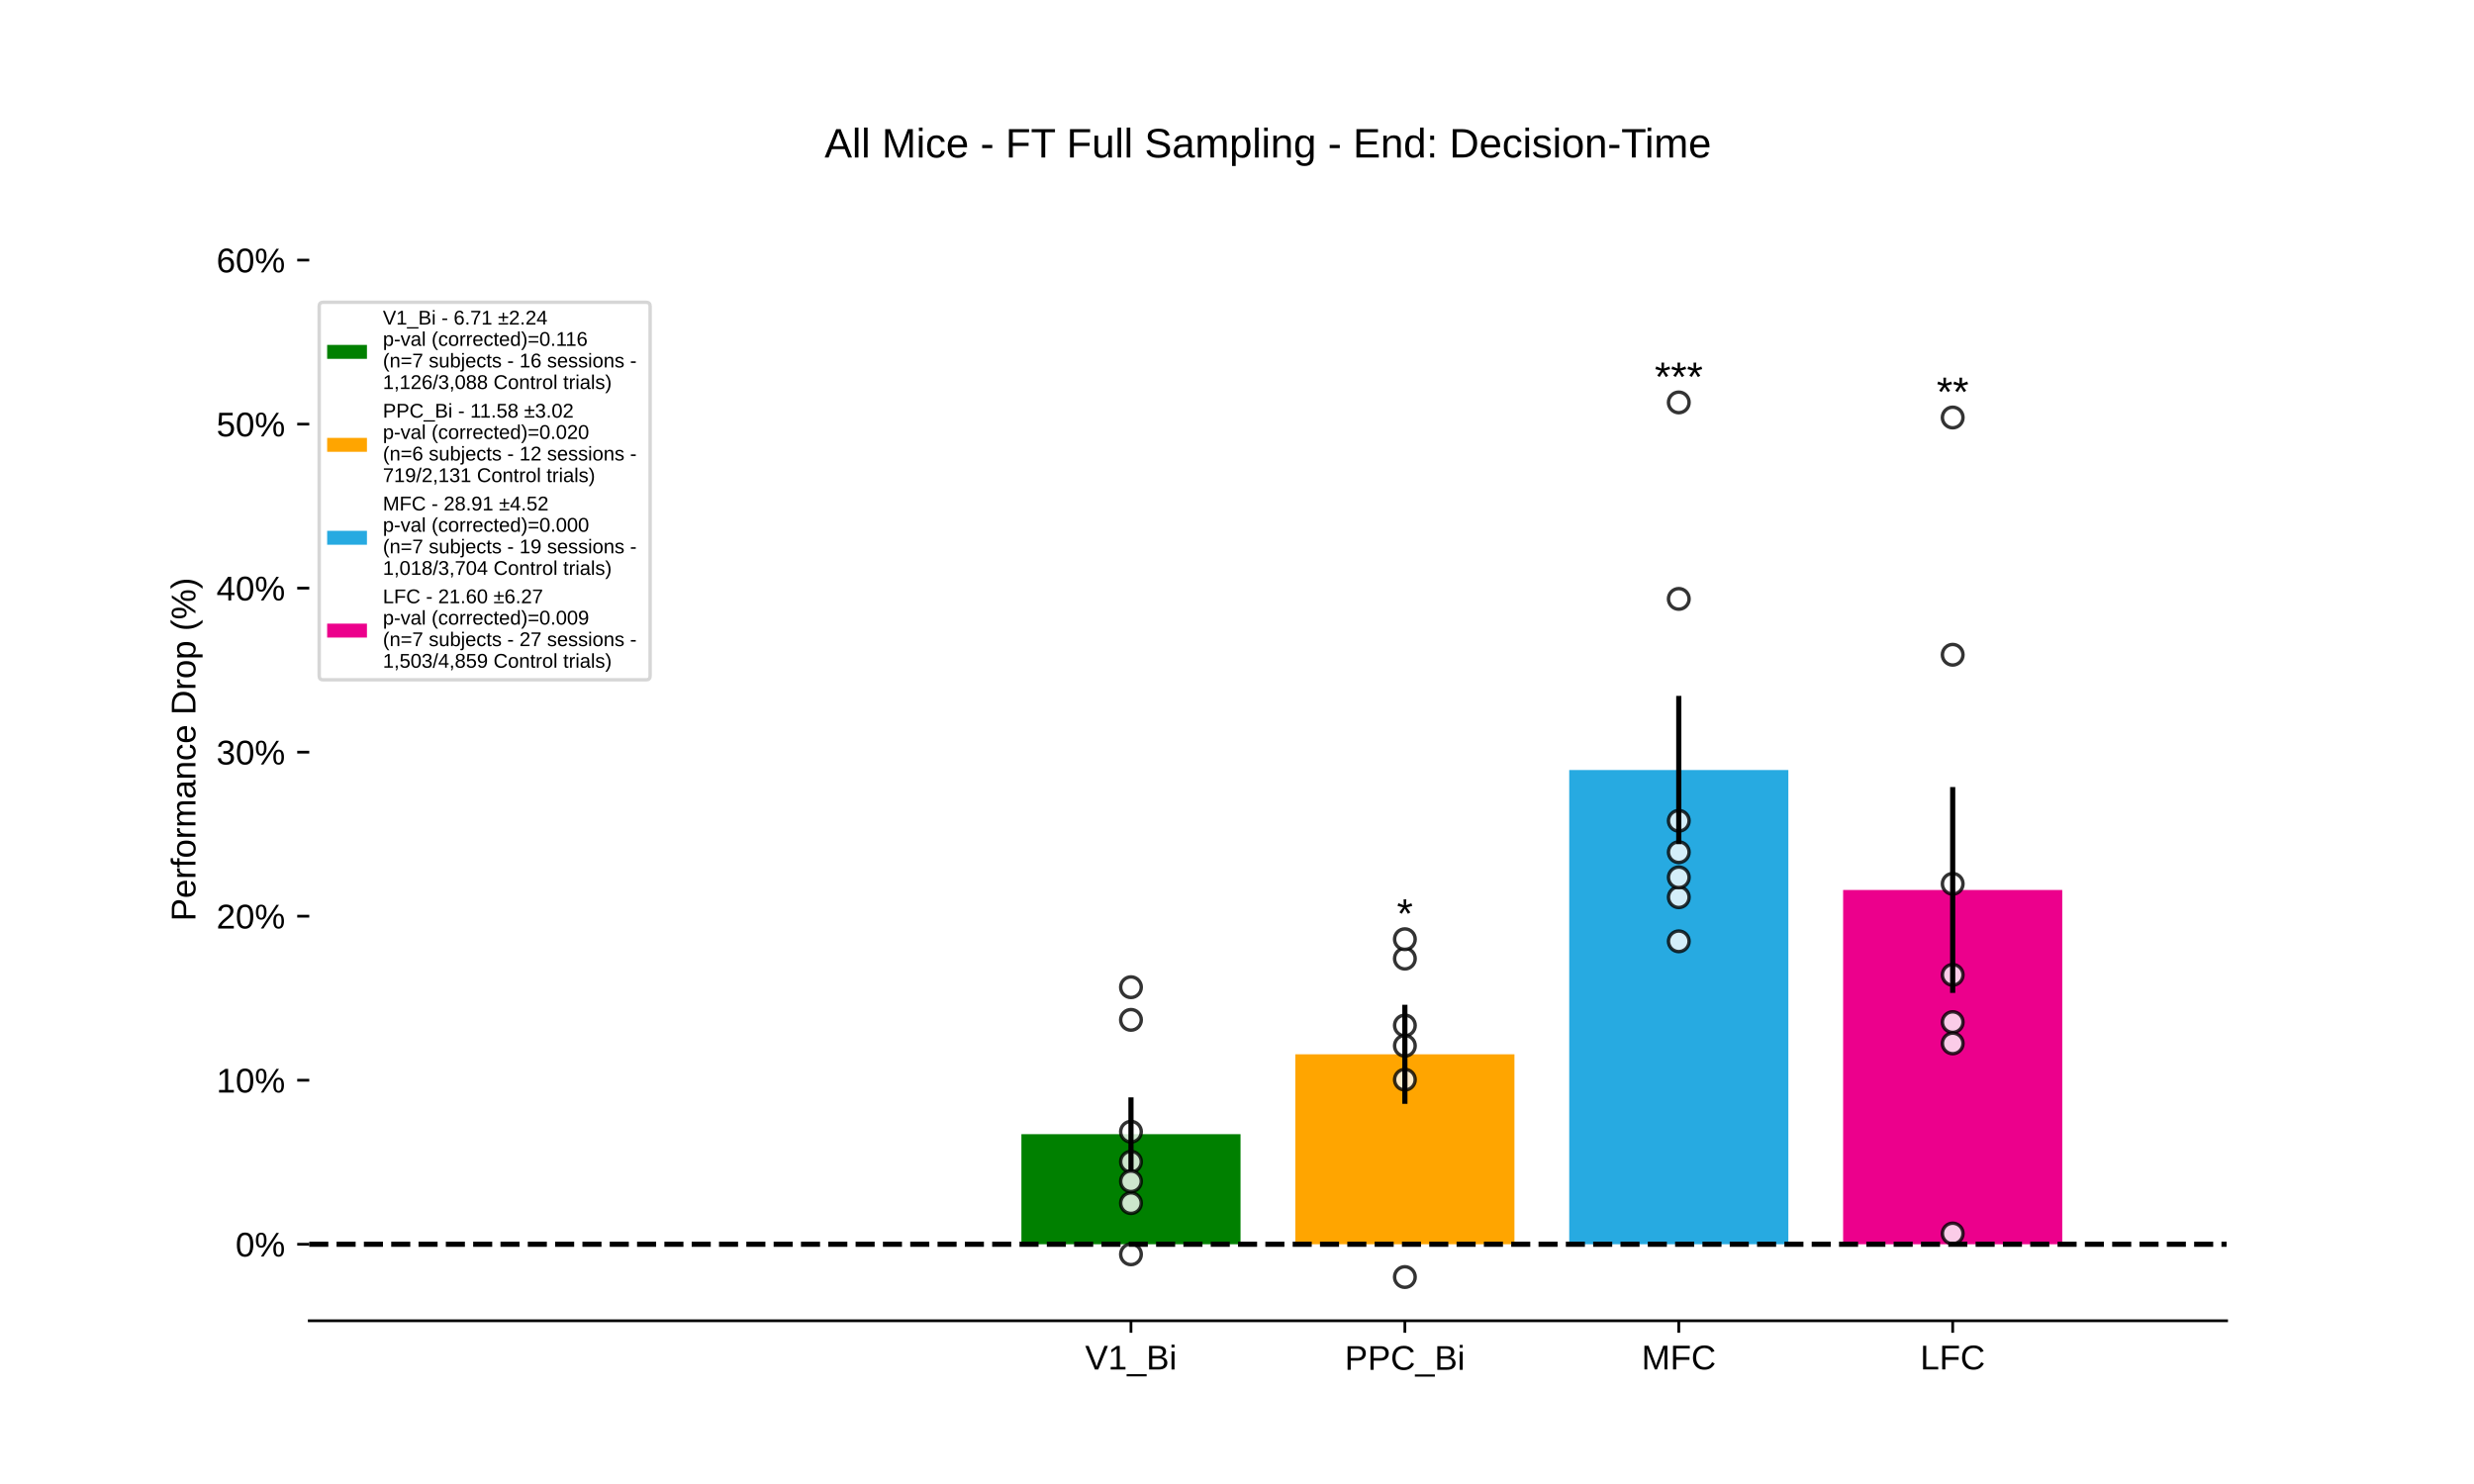
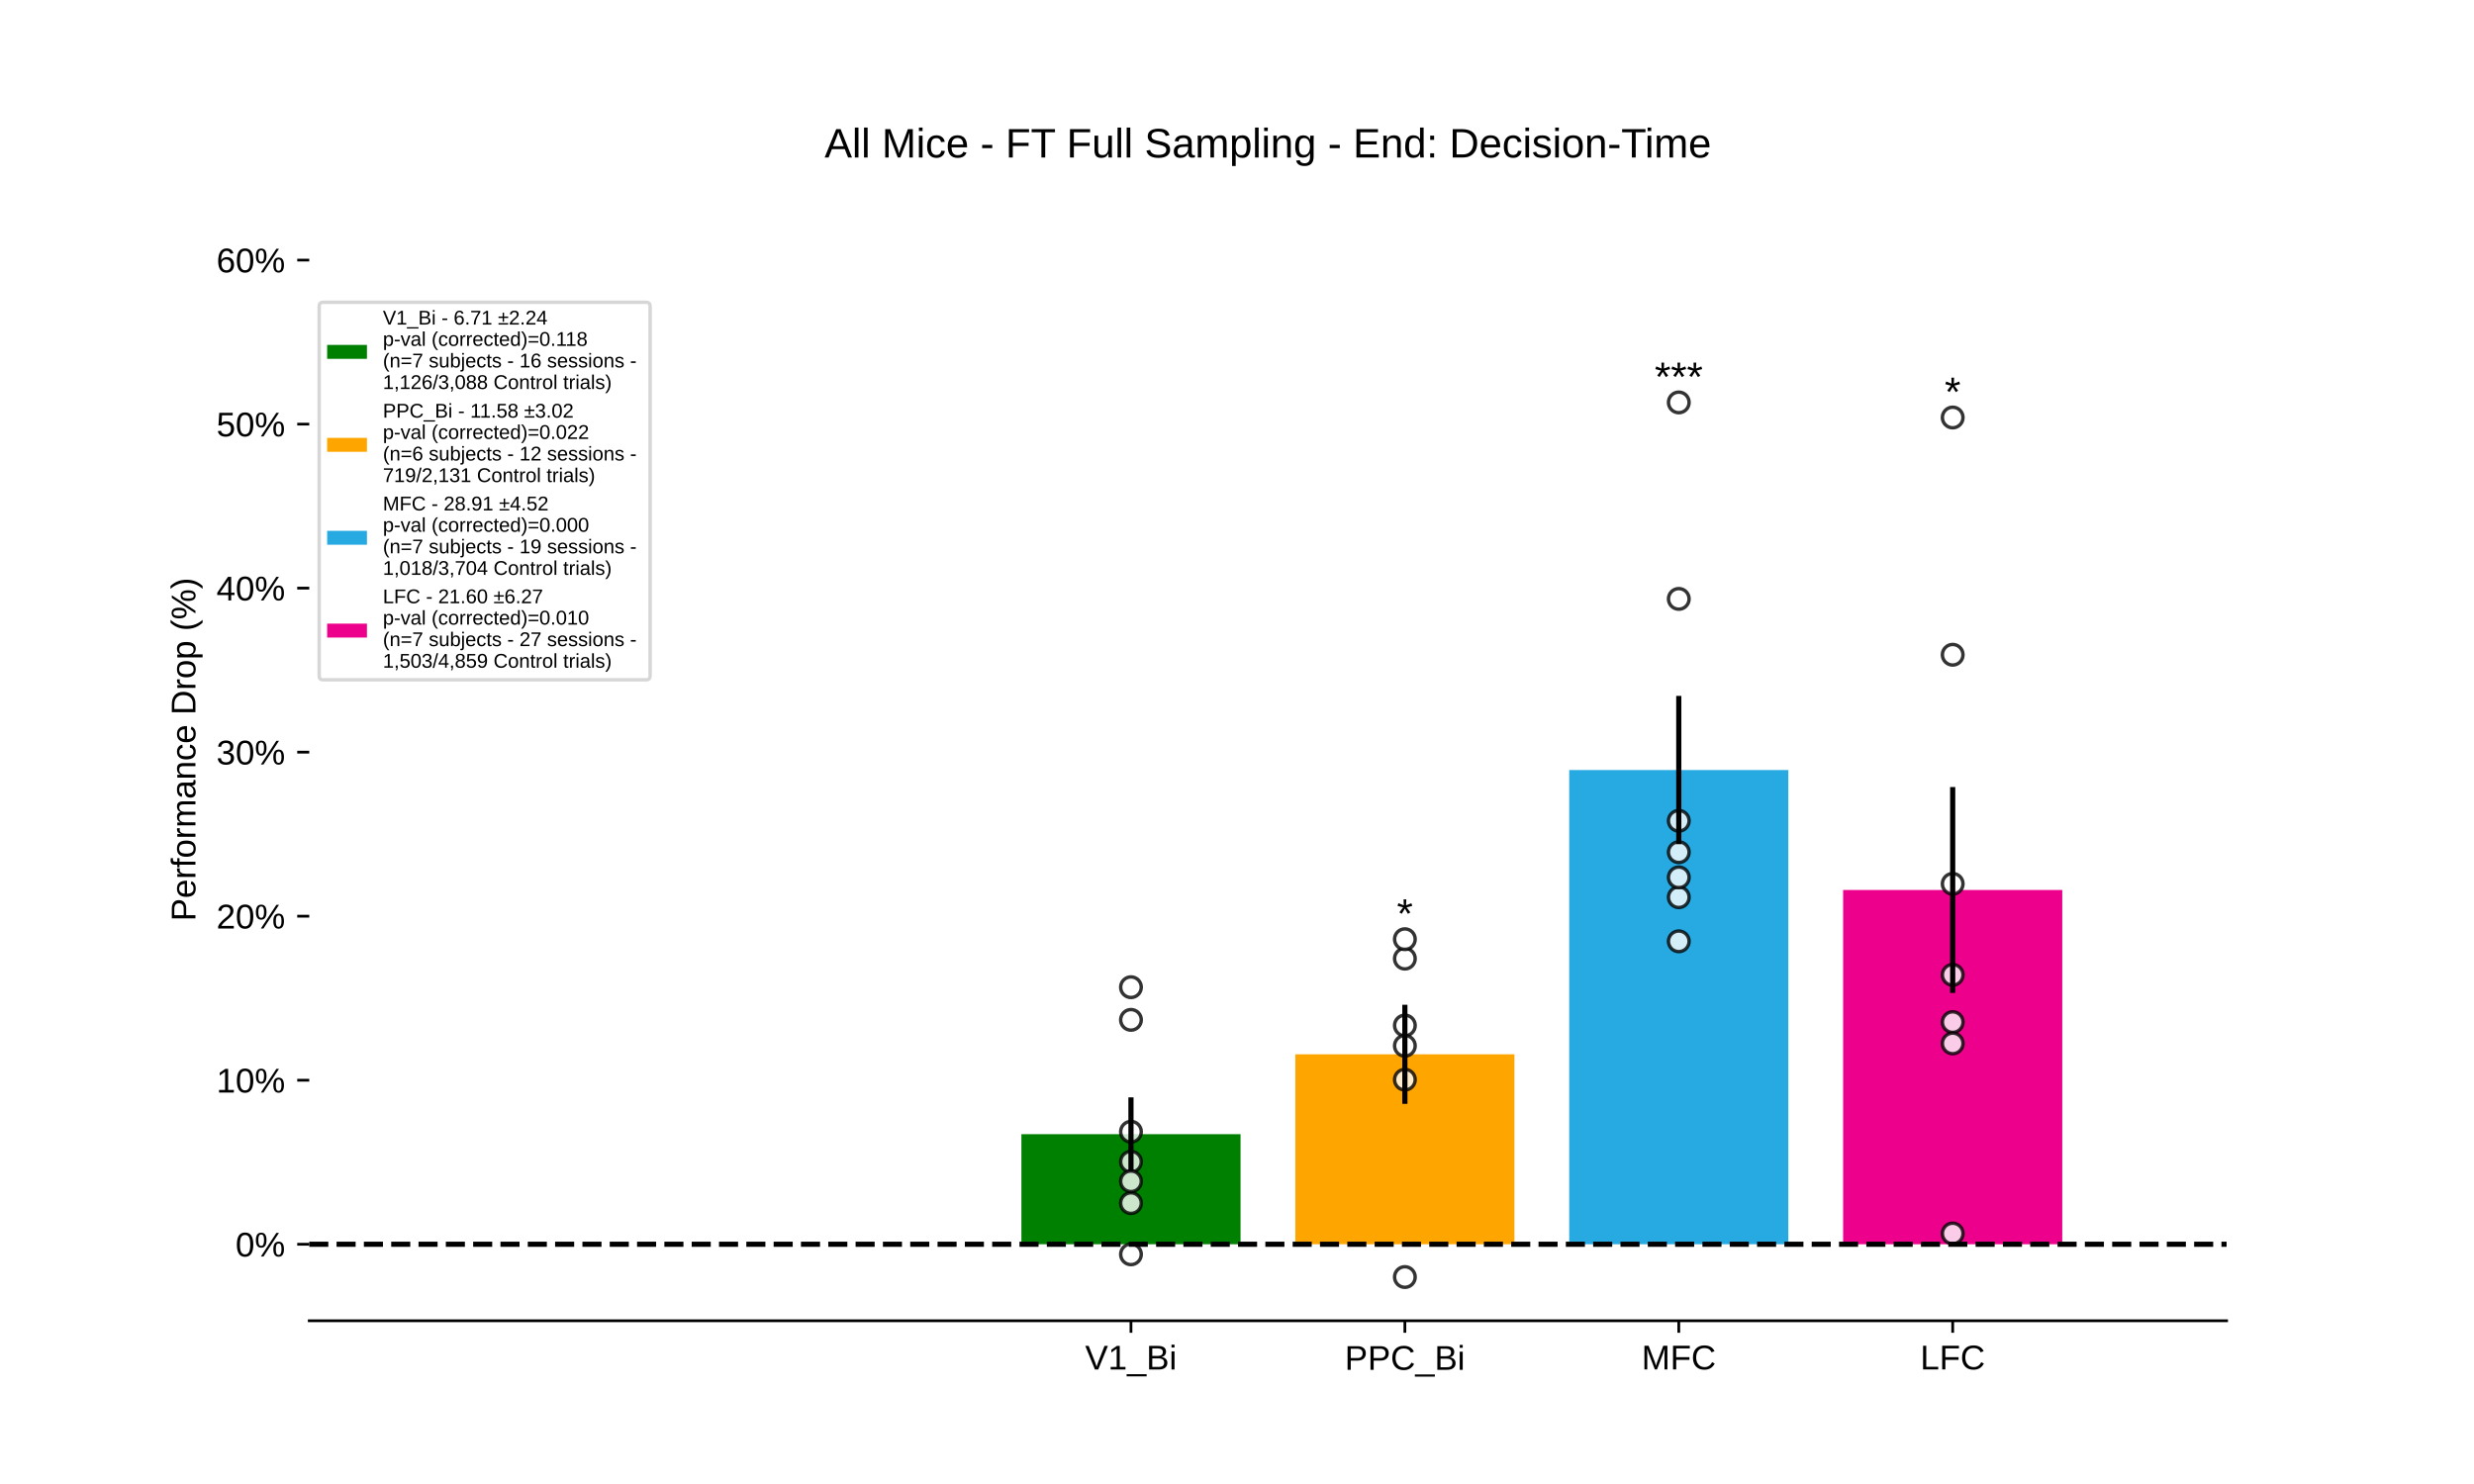
<svg xmlns="http://www.w3.org/2000/svg" xmlns:xlink="http://www.w3.org/1999/xlink" width="720pt" height="432pt" viewBox="0 0 720 432" version="1.1">
  <defs>
    <style type="text/css">*{stroke-linejoin: round; stroke-linecap: butt}</style>
  </defs>
  <g id="figure_1">
    <g id="patch_1">
      <path d="M 0 432  L 720 432  L 720 0  L 0 0  z " style="fill: #ffffff" />
    </g>
    <g id="axes_1">
      <g id="patch_2">
        <path d="M 90 384.48  L 648 384.48  L 648 51.84  L 90 51.84  z " style="fill: #ffffff" />
      </g>
      <g id="patch_3">
-         <path d="M 297.257 362.205  L 361.029 362.205  L 361.029 330.165  L 297.257 330.165  z " clip-path="url(#pf796d5167c)" style="fill: #008000" />
+         <path d="M 297.257 362.205  L 361.029 362.205  L 361.029 330.165  L 297.257 330.165  z " clip-path="url(#p3289c29469)" style="fill: #008000" />
      </g>
      <g id="PathCollection_1">
        <defs>
-           <path id="ma3fa825eea" d="M 0 3  C 0.796 3 1.559 2.684 2.121 2.121  C 2.684 1.559 3 0.796 3 0  C 3 -0.796 2.684 -1.559 2.121 -2.121  C 1.559 -2.684 0.796 -3 0 -3  C -0.796 -3 -1.559 -2.684 -2.121 -2.121  C -2.684 -1.559 -3 -0.796 -3 0  C -3 0.796 -2.684 1.559 -2.121 2.121  C -1.559 2.684 -0.796 3 0 3  z " style="stroke: #000000; stroke-opacity: 0.8" />
+           <path id="m8768351857" d="M 0 3  C 0.796 3 1.559 2.684 2.121 2.121  C 2.684 1.559 3 0.796 3 0  C 3 -0.796 2.684 -1.559 2.121 -2.121  C 1.559 -2.684 0.796 -3 0 -3  C -0.796 -3 -1.559 -2.684 -2.121 -2.121  C -2.684 -1.559 -3 -0.796 -3 0  C -3 0.796 -2.684 1.559 -2.121 2.121  C -1.559 2.684 -0.796 3 0 3  z " style="stroke: #000000; stroke-opacity: 0.8" />
        </defs>
-         <g clip-path="url(#pf796d5167c)">
-           <use xlink:href="#ma3fa825eea" x="329.143" y="287.38" style="fill: #ffffff; fill-opacity: 0.8; stroke: #000000; stroke-opacity: 0.8" />
-           <use xlink:href="#ma3fa825eea" x="329.143" y="365.145" style="fill: #ffffff; fill-opacity: 0.8; stroke: #000000; stroke-opacity: 0.8" />
-           <use xlink:href="#ma3fa825eea" x="329.143" y="296.885" style="fill: #ffffff; fill-opacity: 0.8; stroke: #000000; stroke-opacity: 0.8" />
-           <use xlink:href="#ma3fa825eea" x="329.143" y="350.232" style="fill: #ffffff; fill-opacity: 0.8; stroke: #000000; stroke-opacity: 0.8" />
-           <use xlink:href="#ma3fa825eea" x="329.143" y="329.449" style="fill: #ffffff; fill-opacity: 0.8; stroke: #000000; stroke-opacity: 0.8" />
-           <use xlink:href="#ma3fa825eea" x="329.143" y="338.185" style="fill: #ffffff; fill-opacity: 0.8; stroke: #000000; stroke-opacity: 0.8" />
-           <use xlink:href="#ma3fa825eea" x="329.143" y="343.878" style="fill: #ffffff; fill-opacity: 0.8; stroke: #000000; stroke-opacity: 0.8" />
+         <g clip-path="url(#p3289c29469)">
+           <use xlink:href="#m8768351857" x="329.143" y="287.38" style="fill: #ffffff; fill-opacity: 0.8; stroke: #000000; stroke-opacity: 0.8" />
+           <use xlink:href="#m8768351857" x="329.143" y="365.145" style="fill: #ffffff; fill-opacity: 0.8; stroke: #000000; stroke-opacity: 0.8" />
+           <use xlink:href="#m8768351857" x="329.143" y="296.885" style="fill: #ffffff; fill-opacity: 0.8; stroke: #000000; stroke-opacity: 0.8" />
+           <use xlink:href="#m8768351857" x="329.143" y="350.232" style="fill: #ffffff; fill-opacity: 0.8; stroke: #000000; stroke-opacity: 0.8" />
+           <use xlink:href="#m8768351857" x="329.143" y="329.449" style="fill: #ffffff; fill-opacity: 0.8; stroke: #000000; stroke-opacity: 0.8" />
+           <use xlink:href="#m8768351857" x="329.143" y="338.185" style="fill: #ffffff; fill-opacity: 0.8; stroke: #000000; stroke-opacity: 0.8" />
+           <use xlink:href="#m8768351857" x="329.143" y="343.878" style="fill: #ffffff; fill-opacity: 0.8; stroke: #000000; stroke-opacity: 0.8" />
        </g>
      </g>
      <g id="patch_4">
-         <path d="M 376.971 362.205  L 440.743 362.205  L 440.743 306.912  L 376.971 306.912  z " clip-path="url(#pf796d5167c)" style="fill: #ffa500" />
+         <path d="M 376.971 362.205  L 440.743 362.205  L 440.743 306.912  L 376.971 306.912  z " clip-path="url(#p3289c29469)" style="fill: #ffa500" />
      </g>
      <g id="PathCollection_2">
-         <g clip-path="url(#pf796d5167c)">
-           <use xlink:href="#ma3fa825eea" x="408.857" y="314.297" style="fill: #ffffff; fill-opacity: 0.8; stroke: #000000; stroke-opacity: 0.8" />
-           <use xlink:href="#ma3fa825eea" x="408.857" y="298.517" style="fill: #ffffff; fill-opacity: 0.8; stroke: #000000; stroke-opacity: 0.8" />
-           <use xlink:href="#ma3fa825eea" x="408.857" y="304.438" style="fill: #ffffff; fill-opacity: 0.8; stroke: #000000; stroke-opacity: 0.8" />
-           <use xlink:href="#ma3fa825eea" x="408.857" y="279.064" style="fill: #ffffff; fill-opacity: 0.8; stroke: #000000; stroke-opacity: 0.8" />
-           <use xlink:href="#ma3fa825eea" x="408.857" y="371.75" style="fill: #ffffff; fill-opacity: 0.8; stroke: #000000; stroke-opacity: 0.8" />
-           <use xlink:href="#ma3fa825eea" x="408.857" y="273.405" style="fill: #ffffff; fill-opacity: 0.8; stroke: #000000; stroke-opacity: 0.8" />
+         <g clip-path="url(#p3289c29469)">
+           <use xlink:href="#m8768351857" x="408.857" y="314.297" style="fill: #ffffff; fill-opacity: 0.8; stroke: #000000; stroke-opacity: 0.8" />
+           <use xlink:href="#m8768351857" x="408.857" y="298.517" style="fill: #ffffff; fill-opacity: 0.8; stroke: #000000; stroke-opacity: 0.8" />
+           <use xlink:href="#m8768351857" x="408.857" y="304.438" style="fill: #ffffff; fill-opacity: 0.8; stroke: #000000; stroke-opacity: 0.8" />
+           <use xlink:href="#m8768351857" x="408.857" y="279.064" style="fill: #ffffff; fill-opacity: 0.8; stroke: #000000; stroke-opacity: 0.8" />
+           <use xlink:href="#m8768351857" x="408.857" y="371.75" style="fill: #ffffff; fill-opacity: 0.8; stroke: #000000; stroke-opacity: 0.8" />
+           <use xlink:href="#m8768351857" x="408.857" y="273.405" style="fill: #ffffff; fill-opacity: 0.8; stroke: #000000; stroke-opacity: 0.8" />
        </g>
      </g>
      <g id="patch_5">
-         <path d="M 456.686 362.205  L 520.457 362.205  L 520.457 224.16  L 456.686 224.16  z " clip-path="url(#pf796d5167c)" style="fill: #27aae1" />
+         <path d="M 456.686 362.205  L 520.457 362.205  L 520.457 224.16  L 456.686 224.16  z " clip-path="url(#p3289c29469)" style="fill: #27aae1" />
      </g>
      <g id="PathCollection_3">
-         <g clip-path="url(#pf796d5167c)">
-           <use xlink:href="#ma3fa825eea" x="488.571" y="261.187" style="fill: #ffffff; fill-opacity: 0.8; stroke: #000000; stroke-opacity: 0.8" />
-           <use xlink:href="#ma3fa825eea" x="488.571" y="117.147" style="fill: #ffffff; fill-opacity: 0.8; stroke: #000000; stroke-opacity: 0.8" />
-           <use xlink:href="#ma3fa825eea" x="488.571" y="248.077" style="fill: #ffffff; fill-opacity: 0.8; stroke: #000000; stroke-opacity: 0.8" />
-           <use xlink:href="#ma3fa825eea" x="488.571" y="255.406" style="fill: #ffffff; fill-opacity: 0.8; stroke: #000000; stroke-opacity: 0.8" />
-           <use xlink:href="#ma3fa825eea" x="488.571" y="274.021" style="fill: #ffffff; fill-opacity: 0.8; stroke: #000000; stroke-opacity: 0.8" />
-           <use xlink:href="#ma3fa825eea" x="488.571" y="238.938" style="fill: #ffffff; fill-opacity: 0.8; stroke: #000000; stroke-opacity: 0.8" />
-           <use xlink:href="#ma3fa825eea" x="488.571" y="174.341" style="fill: #ffffff; fill-opacity: 0.8; stroke: #000000; stroke-opacity: 0.8" />
+         <g clip-path="url(#p3289c29469)">
+           <use xlink:href="#m8768351857" x="488.571" y="261.187" style="fill: #ffffff; fill-opacity: 0.8; stroke: #000000; stroke-opacity: 0.8" />
+           <use xlink:href="#m8768351857" x="488.571" y="117.147" style="fill: #ffffff; fill-opacity: 0.8; stroke: #000000; stroke-opacity: 0.8" />
+           <use xlink:href="#m8768351857" x="488.571" y="248.077" style="fill: #ffffff; fill-opacity: 0.8; stroke: #000000; stroke-opacity: 0.8" />
+           <use xlink:href="#m8768351857" x="488.571" y="255.406" style="fill: #ffffff; fill-opacity: 0.8; stroke: #000000; stroke-opacity: 0.8" />
+           <use xlink:href="#m8768351857" x="488.571" y="274.021" style="fill: #ffffff; fill-opacity: 0.8; stroke: #000000; stroke-opacity: 0.8" />
+           <use xlink:href="#m8768351857" x="488.571" y="238.938" style="fill: #ffffff; fill-opacity: 0.8; stroke: #000000; stroke-opacity: 0.8" />
+           <use xlink:href="#m8768351857" x="488.571" y="174.341" style="fill: #ffffff; fill-opacity: 0.8; stroke: #000000; stroke-opacity: 0.8" />
        </g>
      </g>
      <g id="patch_6">
-         <path d="M 536.4 362.205  L 600.171 362.205  L 600.171 259.079  L 536.4 259.079  z " clip-path="url(#pf796d5167c)" style="fill: #ec008c" />
+         <path d="M 536.4 362.205  L 600.171 362.205  L 600.171 259.079  L 536.4 259.079  z " clip-path="url(#p3289c29469)" style="fill: #ec008c" />
      </g>
      <g id="PathCollection_4">
-         <g clip-path="url(#pf796d5167c)">
-           <use xlink:href="#ma3fa825eea" x="568.286" y="190.6" style="fill: #ffffff; fill-opacity: 0.8; stroke: #000000; stroke-opacity: 0.8" />
-           <use xlink:href="#ma3fa825eea" x="568.286" y="121.536" style="fill: #ffffff; fill-opacity: 0.8; stroke: #000000; stroke-opacity: 0.8" />
-           <use xlink:href="#ma3fa825eea" x="568.286" y="359.076" style="fill: #ffffff; fill-opacity: 0.8; stroke: #000000; stroke-opacity: 0.8" />
-           <use xlink:href="#ma3fa825eea" x="568.286" y="297.539" style="fill: #ffffff; fill-opacity: 0.8; stroke: #000000; stroke-opacity: 0.8" />
-           <use xlink:href="#ma3fa825eea" x="568.286" y="257.284" style="fill: #ffffff; fill-opacity: 0.8; stroke: #000000; stroke-opacity: 0.8" />
-           <use xlink:href="#ma3fa825eea" x="568.286" y="283.781" style="fill: #ffffff; fill-opacity: 0.8; stroke: #000000; stroke-opacity: 0.8" />
-           <use xlink:href="#ma3fa825eea" x="568.286" y="303.738" style="fill: #ffffff; fill-opacity: 0.8; stroke: #000000; stroke-opacity: 0.8" />
+         <g clip-path="url(#p3289c29469)">
+           <use xlink:href="#m8768351857" x="568.286" y="190.6" style="fill: #ffffff; fill-opacity: 0.8; stroke: #000000; stroke-opacity: 0.8" />
+           <use xlink:href="#m8768351857" x="568.286" y="121.536" style="fill: #ffffff; fill-opacity: 0.8; stroke: #000000; stroke-opacity: 0.8" />
+           <use xlink:href="#m8768351857" x="568.286" y="359.076" style="fill: #ffffff; fill-opacity: 0.8; stroke: #000000; stroke-opacity: 0.8" />
+           <use xlink:href="#m8768351857" x="568.286" y="297.539" style="fill: #ffffff; fill-opacity: 0.8; stroke: #000000; stroke-opacity: 0.8" />
+           <use xlink:href="#m8768351857" x="568.286" y="257.284" style="fill: #ffffff; fill-opacity: 0.8; stroke: #000000; stroke-opacity: 0.8" />
+           <use xlink:href="#m8768351857" x="568.286" y="283.781" style="fill: #ffffff; fill-opacity: 0.8; stroke: #000000; stroke-opacity: 0.8" />
+           <use xlink:href="#m8768351857" x="568.286" y="303.738" style="fill: #ffffff; fill-opacity: 0.8; stroke: #000000; stroke-opacity: 0.8" />
        </g>
      </g>
      <g id="matplotlib.axis_1">
        <g id="xtick_1">
          <g id="line2d_1">
            <defs>
-               <path id="mdeb02b67e0" d="M 0 0  L 0 3.5  " style="stroke: #000000; stroke-width: 0.8" />
+               <path id="m7812f5a239" d="M 0 0  L 0 3.5  " style="stroke: #000000; stroke-width: 0.8" />
            </defs>
            <g>
-               <use xlink:href="#mdeb02b67e0" x="329.143" y="384.48" style="stroke: #000000; stroke-width: 0.8" />
+               <use xlink:href="#m7812f5a239" x="329.143" y="384.48" style="stroke: #000000; stroke-width: 0.8" />
            </g>
          </g>
          <g id="text_1">
            <text style="font: 10px 'Arial', sans-serif; text-anchor: middle" x="329.143" y="398.668" transform="rotate(-0 329.1429 398.6675)">V1_Bi</text>
          </g>
        </g>
        <g id="xtick_2">
          <g id="line2d_2">
            <g>
-               <use xlink:href="#mdeb02b67e0" x="408.857" y="384.48" style="stroke: #000000; stroke-width: 0.8" />
+               <use xlink:href="#m7812f5a239" x="408.857" y="384.48" style="stroke: #000000; stroke-width: 0.8" />
            </g>
          </g>
          <g id="text_2">
            <text style="font: 10px 'Arial', sans-serif; text-anchor: middle" x="408.857" y="398.76" transform="rotate(-0 408.8571 398.7597)">PPC_Bi</text>
          </g>
        </g>
        <g id="xtick_3">
          <g id="line2d_3">
            <g>
-               <use xlink:href="#mdeb02b67e0" x="488.571" y="384.48" style="stroke: #000000; stroke-width: 0.8" />
+               <use xlink:href="#m7812f5a239" x="488.571" y="384.48" style="stroke: #000000; stroke-width: 0.8" />
            </g>
          </g>
          <g id="text_3">
            <text style="font: 10px 'Arial', sans-serif; text-anchor: middle" x="488.571" y="398.638" transform="rotate(-0 488.5714 398.6378)">MFC</text>
          </g>
        </g>
        <g id="xtick_4">
          <g id="line2d_4">
            <g>
-               <use xlink:href="#mdeb02b67e0" x="568.286" y="384.48" style="stroke: #000000; stroke-width: 0.8" />
+               <use xlink:href="#m7812f5a239" x="568.286" y="384.48" style="stroke: #000000; stroke-width: 0.8" />
            </g>
          </g>
          <g id="text_4">
            <text style="font: 10px 'Arial', sans-serif; text-anchor: middle" x="568.286" y="398.638" transform="rotate(-0 568.2857 398.6378)">LFC</text>
          </g>
        </g>
      </g>
      <g id="matplotlib.axis_2">
        <g id="ytick_1">
          <g id="line2d_5">
            <defs>
-               <path id="md4f61477b7" d="M 0 0  L -3.5 0  " style="stroke: #000000; stroke-width: 0.8" />
+               <path id="m2976832782" d="M 0 0  L -3.5 0  " style="stroke: #000000; stroke-width: 0.8" />
            </defs>
            <g>
-               <use xlink:href="#md4f61477b7" x="90" y="362.205" style="stroke: #000000; stroke-width: 0.8" />
+               <use xlink:href="#m2976832782" x="90" y="362.205" style="stroke: #000000; stroke-width: 0.8" />
            </g>
          </g>
          <g id="text_5">
            <text style="font: 10px 'Arial', sans-serif; text-anchor: end" x="83" y="365.784" transform="rotate(-0 83 365.7843)">0%</text>
          </g>
        </g>
        <g id="ytick_2">
          <g id="line2d_6">
            <g>
-               <use xlink:href="#md4f61477b7" x="90" y="314.457" style="stroke: #000000; stroke-width: 0.8" />
+               <use xlink:href="#m2976832782" x="90" y="314.457" style="stroke: #000000; stroke-width: 0.8" />
            </g>
          </g>
          <g id="text_6">
            <text style="font: 10px 'Arial', sans-serif; text-anchor: end" x="83" y="318.036" transform="rotate(-0 83 318.0358)">10%</text>
          </g>
        </g>
        <g id="ytick_3">
          <g id="line2d_7">
            <g>
-               <use xlink:href="#md4f61477b7" x="90" y="266.708" style="stroke: #000000; stroke-width: 0.8" />
+               <use xlink:href="#m2976832782" x="90" y="266.708" style="stroke: #000000; stroke-width: 0.8" />
            </g>
          </g>
          <g id="text_7">
            <text style="font: 10px 'Arial', sans-serif; text-anchor: end" x="83" y="270.287" transform="rotate(-0 83 270.2873)">20%</text>
          </g>
        </g>
        <g id="ytick_4">
          <g id="line2d_8">
            <g>
-               <use xlink:href="#md4f61477b7" x="90" y="218.96" style="stroke: #000000; stroke-width: 0.8" />
+               <use xlink:href="#m2976832782" x="90" y="218.96" style="stroke: #000000; stroke-width: 0.8" />
            </g>
          </g>
          <g id="text_8">
            <text style="font: 10px 'Arial', sans-serif; text-anchor: end" x="83" y="222.539" transform="rotate(-0 83 222.5387)">30%</text>
          </g>
        </g>
        <g id="ytick_5">
          <g id="line2d_9">
            <g>
-               <use xlink:href="#md4f61477b7" x="90" y="171.211" style="stroke: #000000; stroke-width: 0.8" />
+               <use xlink:href="#m2976832782" x="90" y="171.211" style="stroke: #000000; stroke-width: 0.8" />
            </g>
          </g>
          <g id="text_9">
            <text style="font: 10px 'Arial', sans-serif; text-anchor: end" x="83" y="174.79" transform="rotate(-0 83 174.7902)">40%</text>
          </g>
        </g>
        <g id="ytick_6">
          <g id="line2d_10">
            <g>
-               <use xlink:href="#md4f61477b7" x="90" y="123.463" style="stroke: #000000; stroke-width: 0.8" />
+               <use xlink:href="#m2976832782" x="90" y="123.463" style="stroke: #000000; stroke-width: 0.8" />
            </g>
          </g>
          <g id="text_10">
            <text style="font: 10px 'Arial', sans-serif; text-anchor: end" x="83" y="127.042" transform="rotate(-0 83 127.0417)">50%</text>
          </g>
        </g>
        <g id="ytick_7">
          <g id="line2d_11">
            <g>
-               <use xlink:href="#md4f61477b7" x="90" y="75.714" style="stroke: #000000; stroke-width: 0.8" />
+               <use xlink:href="#m2976832782" x="90" y="75.714" style="stroke: #000000; stroke-width: 0.8" />
            </g>
          </g>
          <g id="text_11">
            <text style="font: 10px 'Arial', sans-serif; text-anchor: end" x="83" y="79.293" transform="rotate(-0 83 79.29317)">60%</text>
          </g>
        </g>
        <g id="text_12">
          <text style="font: 10px 'Arial', sans-serif; text-anchor: middle" x="56.881" y="218.16" transform="rotate(-90 56.88125 218.16)">Performance Drop (%)</text>
        </g>
      </g>
      <g id="LineCollection_1">
-         <path d="M 329.143 340.874  L 329.143 319.455  " clip-path="url(#pf796d5167c)" style="fill: none; stroke: #000000; stroke-width: 1.5" />
+         <path d="M 329.143 340.874  L 329.143 319.455  " clip-path="url(#p3289c29469)" style="fill: none; stroke: #000000; stroke-width: 1.5" />
      </g>
      <g id="LineCollection_2">
-         <path d="M 408.857 321.326  L 408.857 292.497  " clip-path="url(#pf796d5167c)" style="fill: none; stroke: #000000; stroke-width: 1.5" />
+         <path d="M 408.857 321.326  L 408.857 292.497  " clip-path="url(#p3289c29469)" style="fill: none; stroke: #000000; stroke-width: 1.5" />
      </g>
      <g id="LineCollection_3">
-         <path d="M 488.571 245.739  L 488.571 202.58  " clip-path="url(#pf796d5167c)" style="fill: none; stroke: #000000; stroke-width: 1.5" />
+         <path d="M 488.571 245.739  L 488.571 202.58  " clip-path="url(#p3289c29469)" style="fill: none; stroke: #000000; stroke-width: 1.5" />
      </g>
      <g id="LineCollection_4">
-         <path d="M 568.286 289.037  L 568.286 229.121  " clip-path="url(#pf796d5167c)" style="fill: none; stroke: #000000; stroke-width: 1.5" />
+         <path d="M 568.286 289.037  L 568.286 229.121  " clip-path="url(#p3289c29469)" style="fill: none; stroke: #000000; stroke-width: 1.5" />
      </g>
      <g id="line2d_12">
-         <path d="M 90 362.205  L 648 362.205  " clip-path="url(#pf796d5167c)" style="fill: none; stroke-dasharray: 5.55,2.4; stroke-dashoffset: 0; stroke: #000000; stroke-width: 1.5" />
+         <path d="M 90 362.205  L 648 362.205  " clip-path="url(#p3289c29469)" style="fill: none; stroke-dasharray: 5.55,2.4; stroke-dashoffset: 0; stroke: #000000; stroke-width: 1.5" />
      </g>
      <g id="patch_7">
        <path d="M 90 384.48  L 648 384.48  " style="fill: none; stroke: #000000; stroke-width: 0.8; stroke-linejoin: miter; stroke-linecap: square" />
      </g>
      <g id="text_13">
        <text style="font: 12px 'Arial', sans-serif; text-anchor: middle" x="408.857" y="270.065" transform="rotate(-0 408.8571 270.0647)">*</text>
      </g>
      <g id="text_14">
        <text style="font: 12px 'Arial', sans-serif; text-anchor: middle" x="488.571" y="113.807" transform="rotate(-0 488.5714 113.8069)">***</text>
      </g>
      <g id="text_15">
-         <text style="font: 12px 'Arial', sans-serif; text-anchor: middle" x="568.286" y="118.196" transform="rotate(-0 568.2857 118.1964)">**</text>
+         <text style="font: 12px 'Arial', sans-serif; text-anchor: middle" x="568.286" y="118.196" transform="rotate(-0 568.2857 118.1964)">*</text>
      </g>
      <g id="text_16">
        <text style="font: 12px 'Arial', sans-serif; text-anchor: middle" x="369" y="45.84" transform="rotate(-0 369 45.84)">All Mice - FT Full Sampling  - End: Decision-Time</text>
      </g>
      <g id="legend_1">
        <g id="patch_8">
          <path d="M 94.053 197.903  L 188.042 197.903  Q 189.2 197.903 189.2 196.745  L 189.2 89.157  Q 189.2 87.999 188.042 87.999  L 94.053 87.999  Q 92.895 87.999 92.895 89.157  L 92.895 196.745  Q 92.895 197.903 94.053 197.903  z " style="fill: #ffffff; opacity: 0.8; stroke: #cccccc; stroke-linejoin: miter" />
        </g>
        <g id="patch_9">
          <path d="M 95.211 104.458  L 106.791 104.458  L 106.791 100.405  L 95.211 100.405  z " style="fill: #008000" />
        </g>
        <g id="text_17">
          <text style="font: 5.79px 'Arial', sans-serif" transform="translate(111.423 94.47656)">V1_Bi - 6.71 ±2.24</text>
-           <text style="font: 5.79px 'Arial', sans-serif" transform="translate(111.423 100.6853)">p-val (corrected)=0.116</text>
+           <text style="font: 5.79px 'Arial', sans-serif" transform="translate(111.423 100.6853)">p-val (corrected)=0.118</text>
          <text style="font: 5.79px 'Arial', sans-serif" transform="translate(111.423 106.9618)">(n=7 subjects - 16 sessions - </text>
          <text style="font: 5.79px 'Arial', sans-serif" transform="translate(111.423 113.2383)"> 1,126/3,088 Control trials)</text>
        </g>
        <g id="patch_10">
          <path d="M 95.211 131.522  L 106.791 131.522  L 106.791 127.469  L 95.211 127.469  z " style="fill: #ffa500" />
        </g>
        <g id="text_18">
          <text style="font: 5.79px 'Arial', sans-serif" transform="translate(111.423 121.5669)">PPC_Bi - 11.58 ±3.02</text>
-           <text style="font: 5.79px 'Arial', sans-serif" transform="translate(111.423 127.7756)">p-val (corrected)=0.020</text>
+           <text style="font: 5.79px 'Arial', sans-serif" transform="translate(111.423 127.7756)">p-val (corrected)=0.022</text>
          <text style="font: 5.79px 'Arial', sans-serif" transform="translate(111.423 134.0521)">(n=6 subjects - 12 sessions - </text>
          <text style="font: 5.79px 'Arial', sans-serif" transform="translate(111.423 140.3287)"> 719/2,131 Control trials)</text>
        </g>
        <g id="patch_11">
          <path d="M 95.211 158.577  L 106.791 158.577  L 106.791 154.524  L 95.211 154.524  z " style="fill: #27aae1" />
        </g>
        <g id="text_19">
          <text style="font: 5.79px 'Arial', sans-serif" transform="translate(111.423 148.5866)">MFC - 28.91 ±4.52</text>
          <text style="font: 5.79px 'Arial', sans-serif" transform="translate(111.423 154.7953)">p-val (corrected)=0.000</text>
          <text style="font: 5.79px 'Arial', sans-serif" transform="translate(111.423 161.0719)">(n=7 subjects - 19 sessions - </text>
          <text style="font: 5.79px 'Arial', sans-serif" transform="translate(111.423 167.3484)"> 1,018/3,704 Control trials)</text>
        </g>
        <g id="patch_12">
          <path d="M 95.211 185.597  L 106.791 185.597  L 106.791 181.544  L 95.211 181.544  z " style="fill: #ec008c" />
        </g>
        <g id="text_20">
          <text style="font: 5.79px 'Arial', sans-serif" transform="translate(111.423 175.6064)">LFC - 21.60 ±6.27</text>
-           <text style="font: 5.79px 'Arial', sans-serif" transform="translate(111.423 181.8151)">p-val (corrected)=0.009</text>
+           <text style="font: 5.79px 'Arial', sans-serif" transform="translate(111.423 181.8151)">p-val (corrected)=0.010</text>
          <text style="font: 5.79px 'Arial', sans-serif" transform="translate(111.423 188.0916)">(n=7 subjects - 27 sessions - </text>
          <text style="font: 5.79px 'Arial', sans-serif" transform="translate(111.423 194.3682)"> 1,503/4,859 Control trials)</text>
        </g>
      </g>
    </g>
  </g>
  <defs>
-     <clipPath id="pf796d5167c">
+     <clipPath id="p3289c29469">
      <rect x="90" y="51.84" width="558" height="332.64" />
    </clipPath>
  </defs>
</svg>
